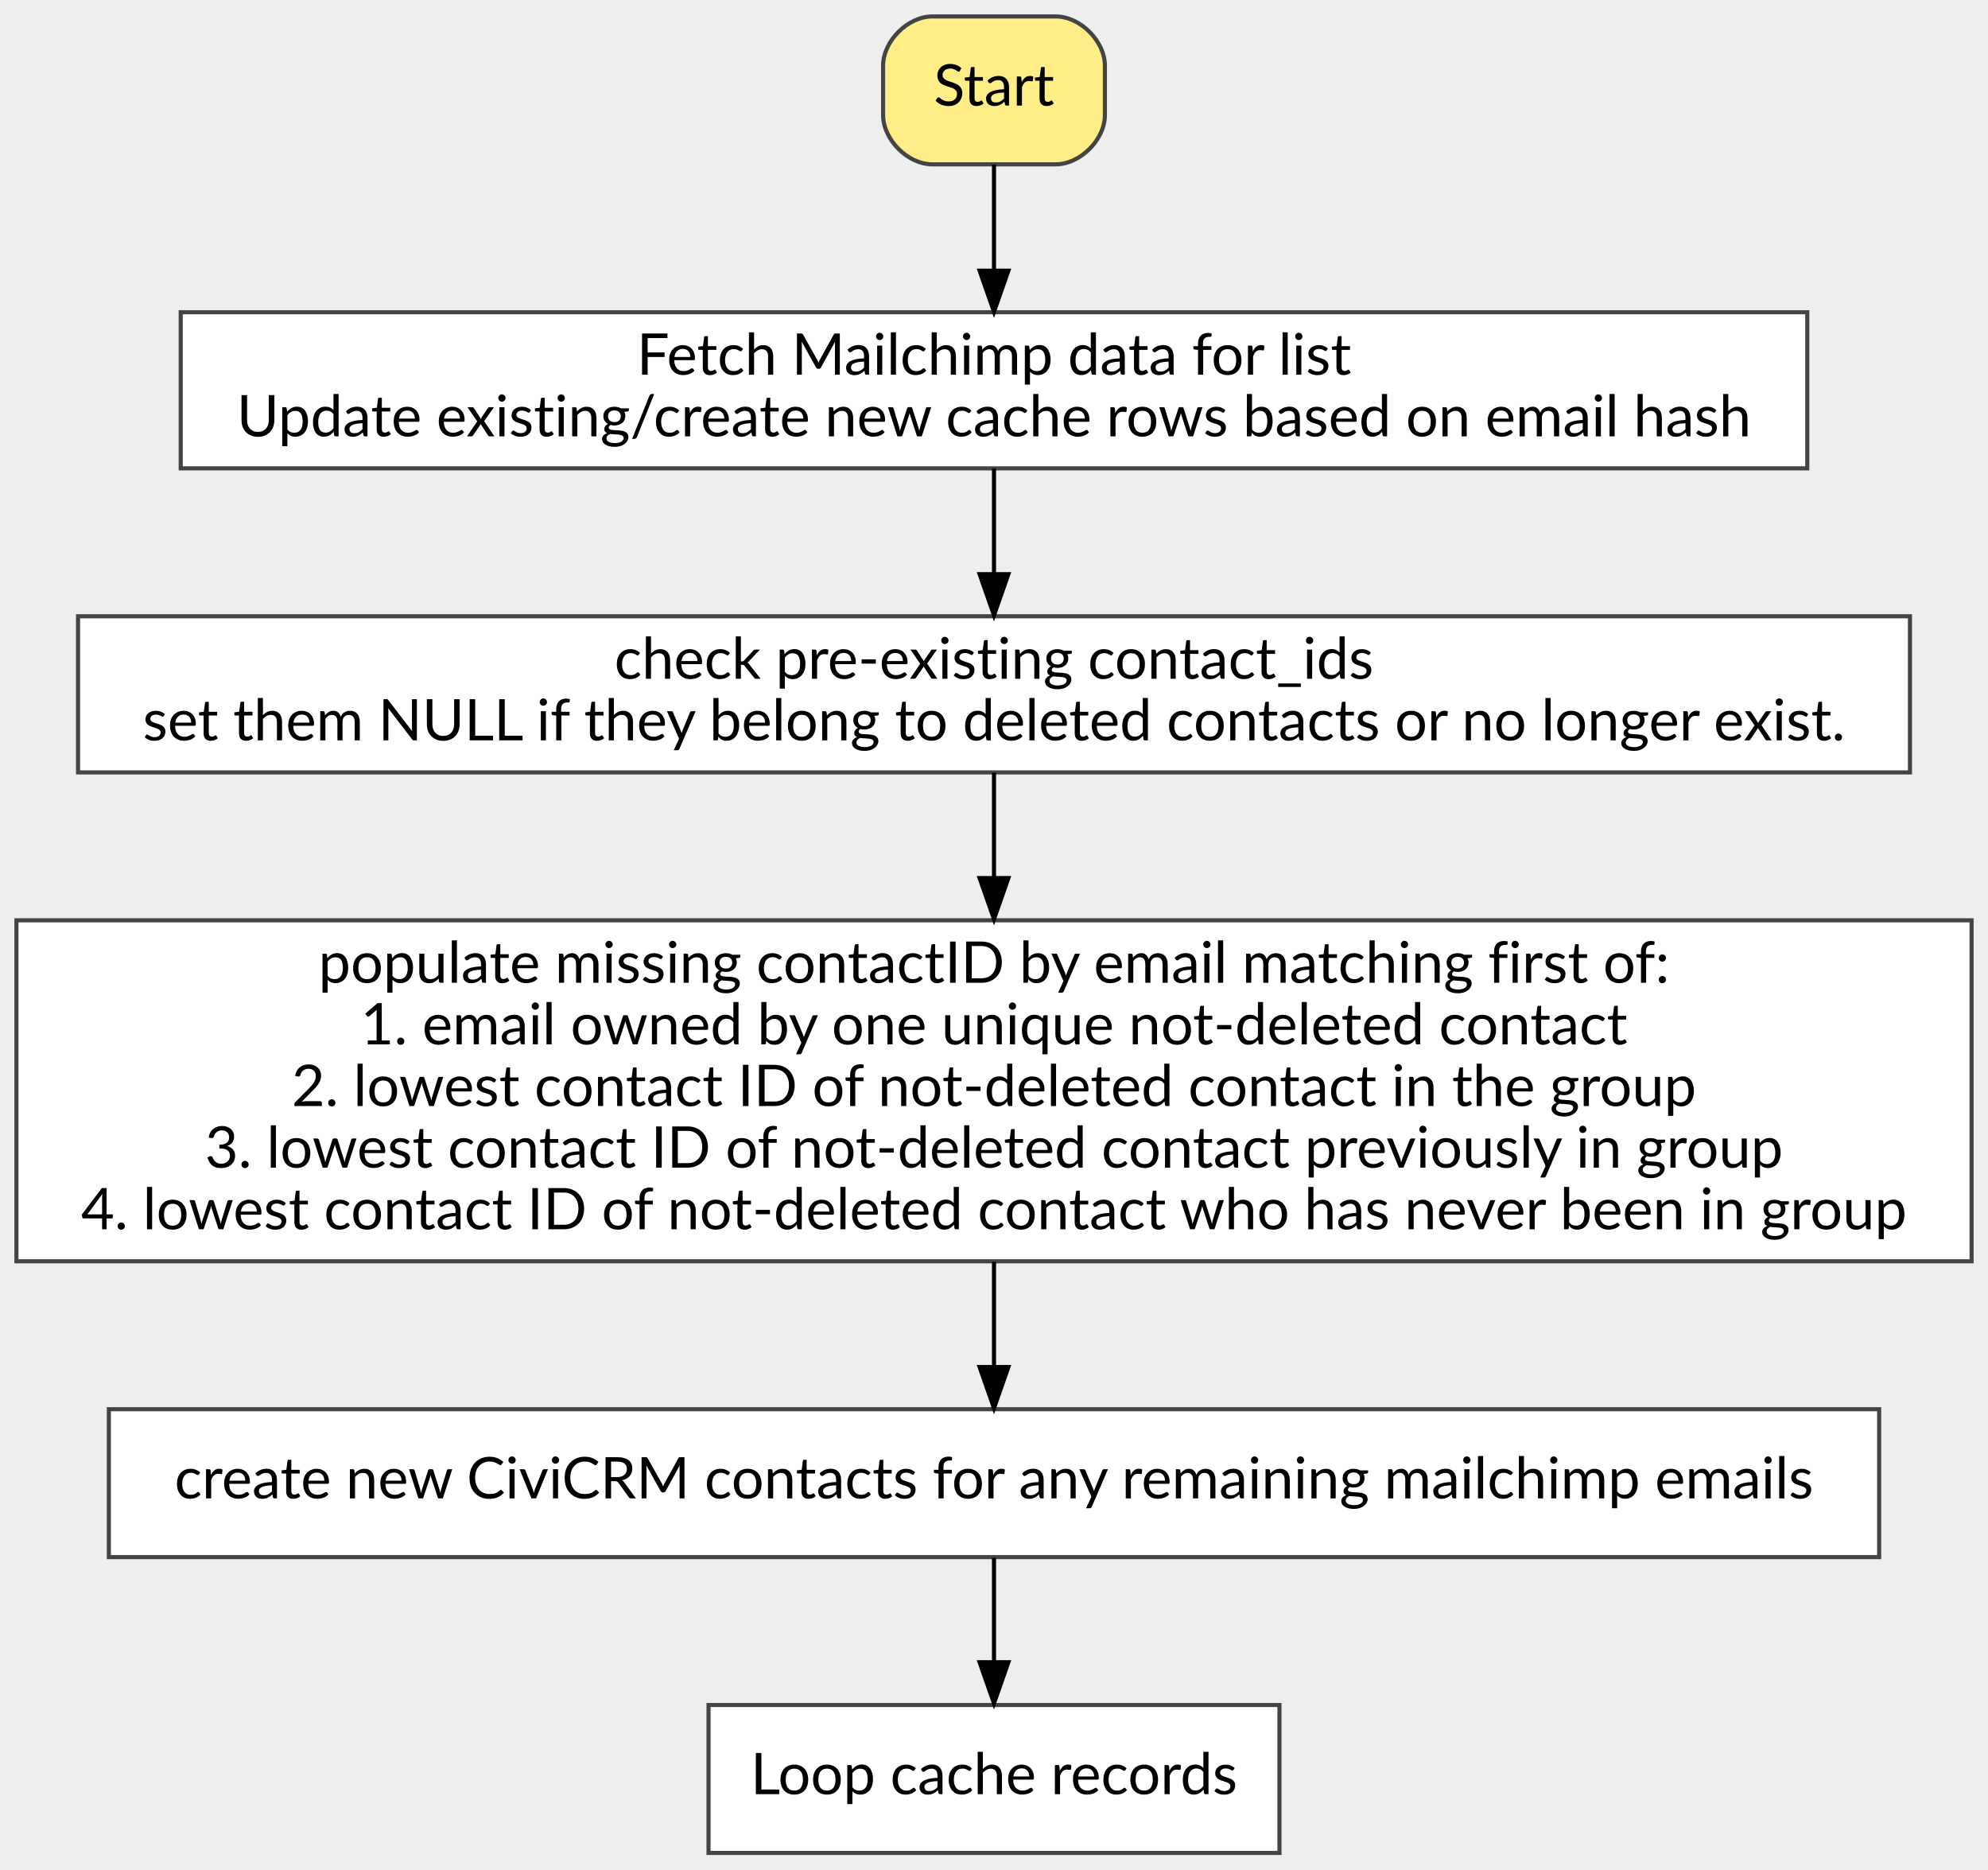
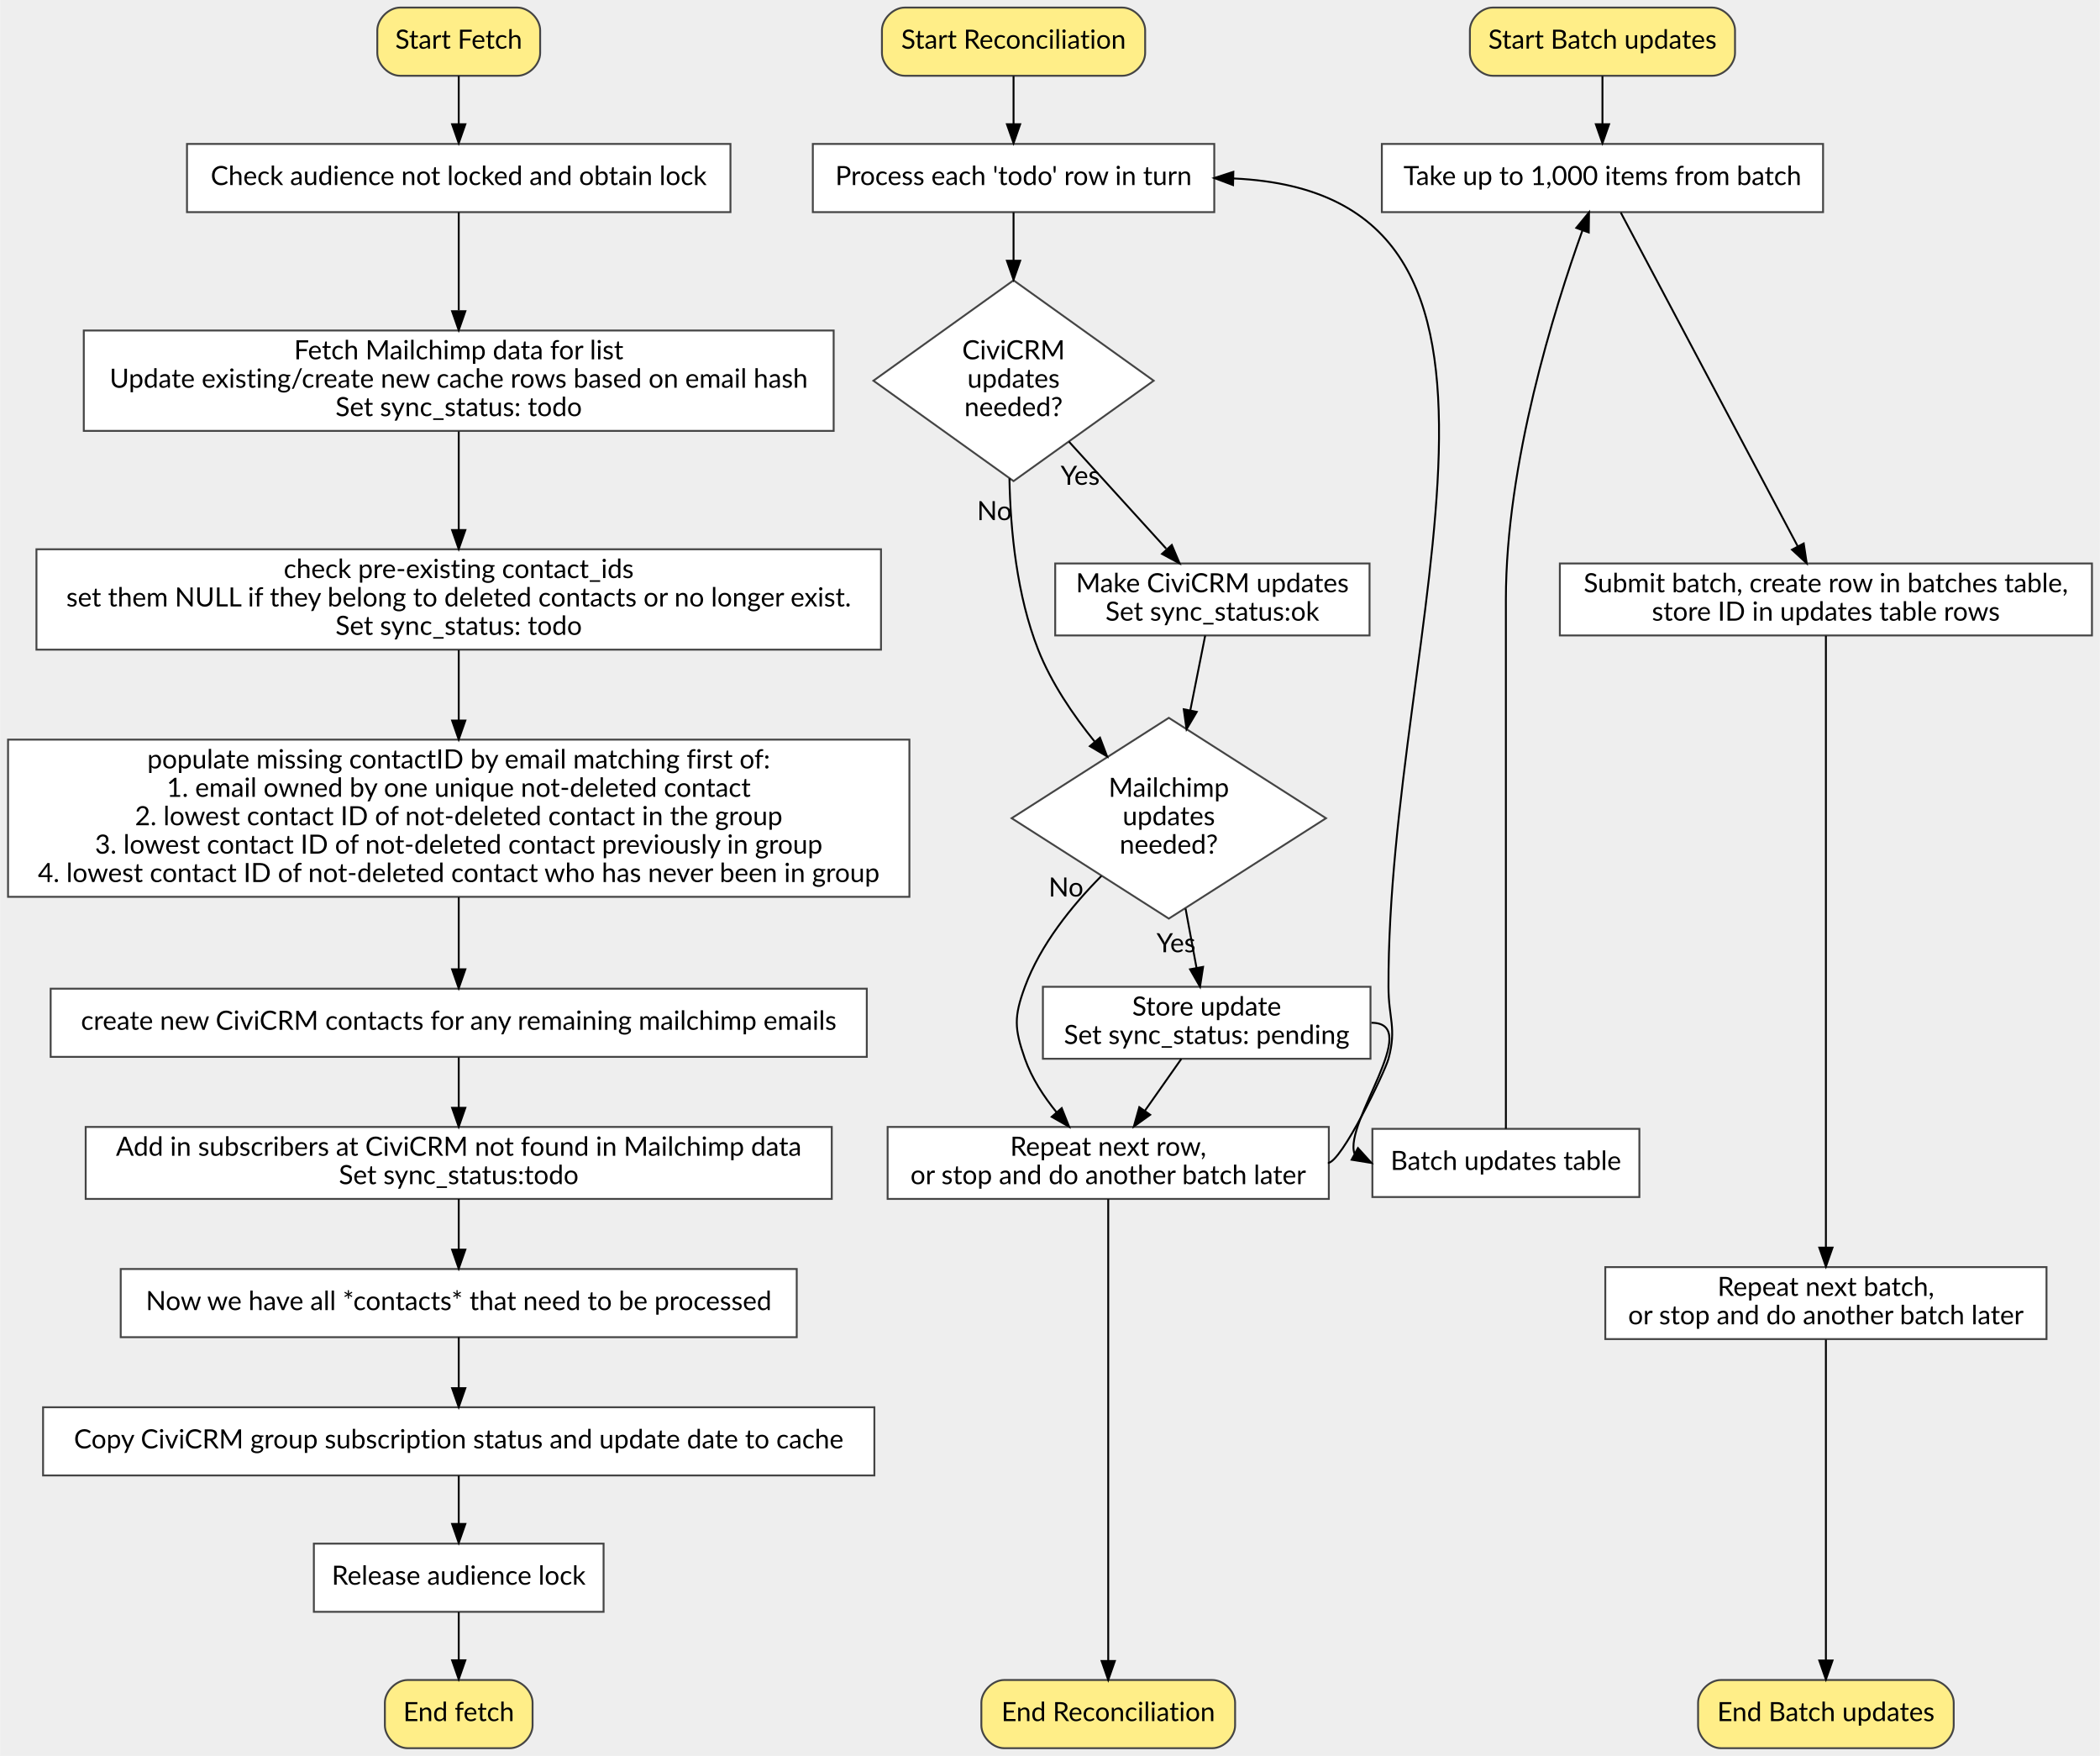
- <svg xmlns="http://www.w3.org/2000/svg" width="484pt" height="455pt" viewBox="0.00 0.00 484.00 455.00">
-   <g id="graph0" class="graph" transform="scale(1 1) rotate(0) translate(4 451)">
-     <polygon fill="#eeeeee" stroke="transparent" points="-4,4 -4,-451 480,-451 480,4 -4,4" />
+ <svg xmlns="http://www.w3.org/2000/svg" width="1109pt" height="927pt" viewBox="0.00 0.00 1108.50 927.00">
+   <g id="graph0" class="graph" transform="scale(1 1) rotate(0) translate(4 923)">
+     <polygon fill="#eeeeee" stroke="transparent" points="-4,4 -4,-923 1104.5,-923 1104.5,4 -4,4" />
    <g id="node1" class="node">
-       <path fill="#ffee88" stroke="#444444" d="M253,-447C253,-447 223,-447 223,-447 217,-447 211,-441 211,-435 211,-435 211,-423 211,-423 211,-417 217,-411 223,-411 223,-411 253,-411 253,-411 259,-411 265,-417 265,-423 265,-423 265,-435 265,-435 265,-441 259,-447 253,-447" />
-       <text text-anchor="middle" x="238" y="-425.3" font-family="Lato" font-size="14.00" fill="#000000">Start</text>
+       <path fill="#ffee88" stroke="#444444" d="M269,-919C269,-919 207,-919 207,-919 201,-919 195,-913 195,-907 195,-907 195,-895 195,-895 195,-889 201,-883 207,-883 207,-883 269,-883 269,-883 275,-883 281,-889 281,-895 281,-895 281,-907 281,-907 281,-913 275,-919 269,-919" />
+       <text text-anchor="middle" x="238" y="-897.3" font-family="Lato" font-size="14.00" fill="#000000">Start Fetch</text>
    </g>
    <g id="node2" class="node">
-       <polygon fill="#ffffff" stroke="#444444" points="436,-375 40,-375 40,-337 436,-337 436,-375" />
-       <text text-anchor="middle" x="238" y="-359.8" font-family="Lato" font-size="14.00" fill="#000000">Fetch Mailchimp data for list</text>
-       <text text-anchor="middle" x="238" y="-344.8" font-family="Lato" font-size="14.00" fill="#000000">Update existing/create new cache rows based on email hash</text>
+       <polygon fill="#ffffff" stroke="#444444" points="381.5,-847 94.5,-847 94.5,-811 381.5,-811 381.5,-847" />
+       <text text-anchor="middle" x="238" y="-825.3" font-family="Lato" font-size="14.00" fill="#000000">Check audience not locked and obtain lock</text>
    </g>
    <g id="edge1" class="edge">
-       <path fill="none" stroke="#000000" d="M238,-410.955C238,-403.211 238,-393.962 238,-385.281" />
-       <polygon fill="#000000" stroke="#000000" points="241.5,-385.113 238,-375.113 234.5,-385.113 241.5,-385.113" />
+       <path fill="none" stroke="#000000" d="M238,-882.831C238,-875.131 238,-865.974 238,-857.417" />
+       <polygon fill="#000000" stroke="#000000" points="241.5,-857.413 238,-847.413 234.5,-857.413 241.5,-857.413" />
    </g>
    <g id="node3" class="node">
-       <polygon fill="#ffffff" stroke="#444444" points="461,-301 15,-301 15,-263 461,-263 461,-301" />
-       <text text-anchor="middle" x="238" y="-285.8" font-family="Lato" font-size="14.00" fill="#000000">check pre-existing contact_ids</text>
-       <text text-anchor="middle" x="238" y="-270.8" font-family="Lato" font-size="14.00" fill="#000000">set them NULL if they belong to deleted contacts or no longer exist.</text>
+       <polygon fill="#ffffff" stroke="#444444" points="436,-748.5 40,-748.5 40,-695.5 436,-695.5 436,-748.5" />
+       <text text-anchor="middle" x="238" y="-733.3" font-family="Lato" font-size="14.00" fill="#000000">Fetch Mailchimp data for list</text>
+       <text text-anchor="middle" x="238" y="-718.3" font-family="Lato" font-size="14.00" fill="#000000">Update existing/create new cache rows based on email hash</text>
+       <text text-anchor="middle" x="238" y="-703.3" font-family="Lato" font-size="14.00" fill="#000000">Set sync_status: todo</text>
    </g>
    <g id="edge2" class="edge">
-       <path fill="none" stroke="#000000" d="M238,-336.943C238,-329.149 238,-319.954 238,-311.338" />
-       <polygon fill="#000000" stroke="#000000" points="241.5,-311.249 238,-301.25 234.5,-311.25 241.5,-311.249" />
+       <path fill="none" stroke="#000000" d="M238,-810.849C238,-796.727 238,-776.658 238,-759.166" />
+       <polygon fill="#000000" stroke="#000000" points="241.5,-758.684 238,-748.684 234.5,-758.684 241.5,-758.684" />
    </g>
    <g id="node4" class="node">
-       <polygon fill="#ffffff" stroke="#444444" points="476,-227 0,-227 0,-144 476,-144 476,-227" />
-       <text text-anchor="middle" x="238" y="-211.8" font-family="Lato" font-size="14.00" fill="#000000">populate missing contactID by email matching first of:</text>
-       <text text-anchor="middle" x="238" y="-196.8" font-family="Lato" font-size="14.00" fill="#000000">1. email owned by one unique not-deleted contact</text>
-       <text text-anchor="middle" x="238" y="-181.8" font-family="Lato" font-size="14.00" fill="#000000">2. lowest contact ID of not-deleted contact in the group</text>
-       <text text-anchor="middle" x="238" y="-166.8" font-family="Lato" font-size="14.00" fill="#000000">3. lowest contact ID of not-deleted contact previously in group</text>
-       <text text-anchor="middle" x="238" y="-151.8" font-family="Lato" font-size="14.00" fill="#000000">4. lowest contact ID of not-deleted contact who has never been in group</text>
+       <polygon fill="#ffffff" stroke="#444444" points="461,-633 15,-633 15,-580 461,-580 461,-633" />
+       <text text-anchor="middle" x="238" y="-617.8" font-family="Lato" font-size="14.00" fill="#000000">check pre-existing contact_ids</text>
+       <text text-anchor="middle" x="238" y="-602.8" font-family="Lato" font-size="14.00" fill="#000000">set them NULL if they belong to deleted contacts or no longer exist.</text>
+       <text text-anchor="middle" x="238" y="-587.8" font-family="Lato" font-size="14.00" fill="#000000">Set sync_status: todo</text>
    </g>
    <g id="edge3" class="edge">
-       <path fill="none" stroke="#000000" d="M238,-262.935C238,-255.512 238,-246.613 238,-237.534" />
-       <polygon fill="#000000" stroke="#000000" points="241.5,-237.276 238,-227.276 234.5,-237.276 241.5,-237.276" />
+       <path fill="none" stroke="#000000" d="M238,-695.212C238,-679.759 238,-660.108 238,-643.231" />
+       <polygon fill="#000000" stroke="#000000" points="241.5,-643.143 238,-633.143 234.5,-643.143 241.5,-643.143" />
    </g>
    <g id="node5" class="node">
-       <polygon fill="#ffffff" stroke="#444444" points="453.5,-108 22.5,-108 22.5,-72 453.5,-72 453.5,-108" />
-       <text text-anchor="middle" x="238" y="-86.3" font-family="Lato" font-size="14.00" fill="#000000">create new CiviCRM contacts for any remaining mailchimp emails</text>
+       <polygon fill="#ffffff" stroke="#444444" points="476,-532.5 0,-532.5 0,-449.5 476,-449.5 476,-532.5" />
+       <text text-anchor="middle" x="238" y="-517.3" font-family="Lato" font-size="14.00" fill="#000000">populate missing contactID by email matching first of:</text>
+       <text text-anchor="middle" x="238" y="-502.3" font-family="Lato" font-size="14.00" fill="#000000">1. email owned by one unique not-deleted contact</text>
+       <text text-anchor="middle" x="238" y="-487.3" font-family="Lato" font-size="14.00" fill="#000000">2. lowest contact ID of not-deleted contact in the group</text>
+       <text text-anchor="middle" x="238" y="-472.3" font-family="Lato" font-size="14.00" fill="#000000">3. lowest contact ID of not-deleted contact previously in group</text>
+       <text text-anchor="middle" x="238" y="-457.3" font-family="Lato" font-size="14.00" fill="#000000">4. lowest contact ID of not-deleted contact who has never been in group</text>
    </g>
    <g id="edge4" class="edge">
-       <path fill="none" stroke="#000000" d="M238,-143.89C238,-135.32 238,-126.482 238,-118.504" />
-       <polygon fill="#000000" stroke="#000000" points="241.5,-118.265 238,-108.265 234.5,-118.265 241.5,-118.265" />
+       <path fill="none" stroke="#000000" d="M238,-579.712C238,-568.669 238,-555.482 238,-542.696" />
+       <polygon fill="#000000" stroke="#000000" points="241.5,-542.576 238,-532.576 234.5,-542.576 241.5,-542.576" />
    </g>
    <g id="node6" class="node">
-       <polygon fill="#ffffff" stroke="#444444" points="307.5,-36 168.5,-36 168.5,0 307.5,0 307.5,-36" />
-       <text text-anchor="middle" x="238" y="-14.3" font-family="Lato" font-size="14.00" fill="#000000">Loop cache records</text>
+       <polygon fill="#ffffff" stroke="#444444" points="453.5,-401 22.5,-401 22.5,-365 453.5,-365 453.5,-401" />
+       <text text-anchor="middle" x="238" y="-379.3" font-family="Lato" font-size="14.00" fill="#000000">create new CiviCRM contacts for any remaining mailchimp emails</text>
    </g>
    <g id="edge5" class="edge">
+       <path fill="none" stroke="#000000" d="M238,-449.244C238,-436.649 238,-423.116 238,-411.586" />
+       <polygon fill="#000000" stroke="#000000" points="241.5,-411.24 238,-401.24 234.5,-411.241 241.5,-411.24" />
+     </g>
+     <g id="node7" class="node">
+       <polygon fill="#ffffff" stroke="#444444" points="435,-328 41,-328 41,-290 435,-290 435,-328" />
+       <text text-anchor="middle" x="238" y="-312.8" font-family="Lato" font-size="14.00" fill="#000000">Add in subscribers at CiviCRM not found in Mailchimp data</text>
+       <text text-anchor="middle" x="238" y="-297.8" font-family="Lato" font-size="14.00" fill="#000000">Set sync_status:todo</text>
+     </g>
+     <g id="edge6" class="edge">
+       <path fill="none" stroke="#000000" d="M238,-364.708C238,-356.71 238,-347.129 238,-338.186" />
+       <polygon fill="#000000" stroke="#000000" points="241.5,-338.114 238,-328.114 234.5,-338.114 241.5,-338.114" />
+     </g>
+     <g id="node8" class="node">
+       <polygon fill="#ffffff" stroke="#444444" points="416.5,-253 59.5,-253 59.5,-217 416.5,-217 416.5,-253" />
+       <text text-anchor="middle" x="238" y="-231.3" font-family="Lato" font-size="14.00" fill="#000000">Now we have all *contacts* that need to be processed</text>
+     </g>
+     <g id="edge7" class="edge">
+       <path fill="none" stroke="#000000" d="M238,-289.943C238,-281.817 238,-272.168 238,-263.241" />
+       <polygon fill="#000000" stroke="#000000" points="241.5,-263.227 238,-253.227 234.5,-263.227 241.5,-263.227" />
+     </g>
+     <g id="node9" class="node">
+       <polygon fill="#ffffff" stroke="#444444" points="457.5,-180 18.5,-180 18.5,-144 457.5,-144 457.5,-180" />
+       <text text-anchor="middle" x="238" y="-158.3" font-family="Lato" font-size="14.00" fill="#000000">Copy CiviCRM group subscription status and update date to cache</text>
+     </g>
+     <g id="edge8" class="edge">
+       <path fill="none" stroke="#000000" d="M238,-216.955C238,-208.883 238,-199.176 238,-190.182" />
+       <polygon fill="#000000" stroke="#000000" points="241.5,-190.09 238,-180.09 234.5,-190.09 241.5,-190.09" />
+     </g>
+     <g id="node10" class="node">
+       <polygon fill="#ffffff" stroke="#444444" points="314.5,-108 161.5,-108 161.5,-72 314.5,-72 314.5,-108" />
+       <text text-anchor="middle" x="238" y="-86.3" font-family="Lato" font-size="14.00" fill="#000000">Release audience lock</text>
+     </g>
+     <g id="edge9" class="edge">
+       <path fill="none" stroke="#000000" d="M238,-143.831C238,-136.131 238,-126.974 238,-118.417" />
+       <polygon fill="#000000" stroke="#000000" points="241.5,-118.413 238,-108.413 234.5,-118.413 241.5,-118.413" />
+     </g>
+     <g id="node11" class="node">
+       <path fill="#ffee88" stroke="#444444" d="M265,-36C265,-36 211,-36 211,-36 205,-36 199,-30 199,-24 199,-24 199,-12 199,-12 199,-6 205,0 211,0 211,0 265,0 265,0 271,0 277,-6 277,-12 277,-12 277,-24 277,-24 277,-30 271,-36 265,-36" />
+       <text text-anchor="middle" x="238" y="-14.3" font-family="Lato" font-size="14.00" fill="#000000">End fetch</text>
+     </g>
+     <g id="edge10" class="edge">
      <path fill="none" stroke="#000000" d="M238,-71.831C238,-64.131 238,-54.974 238,-46.417" />
      <polygon fill="#000000" stroke="#000000" points="241.5,-46.413 238,-36.413 234.5,-46.413 241.5,-46.413" />
    </g>
+     <g id="node12" class="node">
+       <path fill="#ffee88" stroke="#444444" d="M588.5,-919C588.5,-919 473.5,-919 473.5,-919 467.5,-919 461.5,-913 461.5,-907 461.5,-907 461.5,-895 461.5,-895 461.5,-889 467.5,-883 473.5,-883 473.5,-883 588.5,-883 588.5,-883 594.5,-883 600.5,-889 600.5,-895 600.5,-895 600.5,-907 600.5,-907 600.5,-913 594.5,-919 588.5,-919" />
+       <text text-anchor="middle" x="531" y="-897.3" font-family="Lato" font-size="14.00" fill="#000000">Start Reconciliation</text>
+     </g>
+     <g id="node13" class="node">
+       <polygon fill="#ffffff" stroke="#444444" points="637,-847 425,-847 425,-811 637,-811 637,-847" />
+       <text text-anchor="middle" x="531" y="-825.3" font-family="Lato" font-size="14.00" fill="#000000">Process each 'todo' row in turn</text>
+     </g>
+     <g id="edge11" class="edge">
+       <path fill="none" stroke="#000000" d="M531,-882.831C531,-875.131 531,-865.974 531,-857.417" />
+       <polygon fill="#000000" stroke="#000000" points="534.5,-857.413 531,-847.413 527.5,-857.413 534.5,-857.413" />
+     </g>
+     <g id="node14" class="node">
+       <polygon fill="#ffffff" stroke="#444444" points="531,-775 457,-722 531,-669 605,-722 531,-775" />
+       <text text-anchor="middle" x="531" y="-733.3" font-family="Lato" font-size="14.00" fill="#000000">CiviCRM</text>
+       <text text-anchor="middle" x="531" y="-718.3" font-family="Lato" font-size="14.00" fill="#000000">updates</text>
+       <text text-anchor="middle" x="531" y="-703.3" font-family="Lato" font-size="14.00" fill="#000000">needed?</text>
+     </g>
+     <g id="edge12" class="edge">
+       <path fill="none" stroke="#000000" d="M531,-810.849C531,-803.58 531,-794.736 531,-785.479" />
+       <polygon fill="#000000" stroke="#000000" points="534.5,-785.326 531,-775.326 527.5,-785.326 534.5,-785.326" />
+     </g>
+     <g id="node15" class="node">
+       <polygon fill="#ffffff" stroke="#444444" points="719,-625.5 553,-625.5 553,-587.5 719,-587.5 719,-625.5" />
+       <text text-anchor="middle" x="636" y="-610.3" font-family="Lato" font-size="14.00" fill="#000000">Make CiviCRM updates</text>
+       <text text-anchor="middle" x="636" y="-595.3" font-family="Lato" font-size="14.00" fill="#000000">Set sync_status:ok</text>
+     </g>
+     <g id="edge13" class="edge">
+       <path fill="none" stroke="#000000" d="M560.248,-689.827C576.414,-672.044 596.266,-650.208 611.591,-633.35" />
+       <polygon fill="#000000" stroke="#000000" points="614.578,-635.268 618.715,-625.514 609.398,-630.559 614.578,-635.268" />
+       <text text-anchor="middle" x="566.187" y="-667.029" font-family="Lato" font-size="14.00" fill="#000000">Yes</text>
+     </g>
+     <g id="node16" class="node">
+       <polygon fill="#ffffff" stroke="#444444" points="613,-544 530,-491 613,-438 696,-491 613,-544" />
+       <text text-anchor="middle" x="613" y="-502.3" font-family="Lato" font-size="14.00" fill="#000000">Mailchimp</text>
+       <text text-anchor="middle" x="613" y="-487.3" font-family="Lato" font-size="14.00" fill="#000000">updates</text>
+       <text text-anchor="middle" x="613" y="-472.3" font-family="Lato" font-size="14.00" fill="#000000">needed?</text>
+     </g>
+     <g id="edge16" class="edge">
+       <path fill="none" stroke="#000000" d="M528.828,-670.452C529.343,-642.768 532.745,-608.56 544,-580 550.895,-562.504 562.35,-545.591 573.964,-531.293" />
+       <polygon fill="#000000" stroke="#000000" points="576.649,-533.538 580.405,-523.631 571.291,-529.034 576.649,-533.538" />
+       <text text-anchor="middle" x="520.905" y="-648.389" font-family="Lato" font-size="14.00" fill="#000000">No</text>
+     </g>
+     <g id="edge14" class="edge">
+       <path fill="none" stroke="#000000" d="M632.202,-587.428C630.025,-576.495 627.167,-562.14 624.322,-547.858" />
+       <polygon fill="#000000" stroke="#000000" points="627.75,-547.149 622.364,-538.025 620.885,-548.516 627.75,-547.149" />
+     </g>
+     <g id="node17" class="node">
+       <polygon fill="#ffffff" stroke="#444444" points="719.5,-402 546.5,-402 546.5,-364 719.5,-364 719.5,-402" />
+       <text text-anchor="middle" x="633" y="-386.8" font-family="Lato" font-size="14.00" fill="#000000">Store update</text>
+       <text text-anchor="middle" x="633" y="-371.8" font-family="Lato" font-size="14.00" fill="#000000">Set sync_status: pending</text>
+     </g>
+     <g id="edge15" class="edge">
+       <path fill="none" stroke="#000000" d="M621.831,-443.315C623.813,-432.609 625.858,-421.567 627.648,-411.904" />
+       <polygon fill="#000000" stroke="#000000" points="631.095,-412.51 629.474,-402.04 624.212,-411.236 631.095,-412.51" />
+       <text text-anchor="middle" x="616.82" y="-420.253" font-family="Lato" font-size="14.00" fill="#000000">Yes</text>
+     </g>
+     <g id="node18" class="node">
+       <polygon fill="#ffffff" stroke="#444444" points="697.5,-328 464.5,-328 464.5,-290 697.5,-290 697.5,-328" />
+       <text text-anchor="middle" x="581" y="-312.8" font-family="Lato" font-size="14.00" fill="#000000">Repeat next row,</text>
+       <text text-anchor="middle" x="581" y="-297.8" font-family="Lato" font-size="14.00" fill="#000000">or stop and do another batch later</text>
+     </g>
+     <g id="edge18" class="edge">
+       <path fill="none" stroke="#000000" d="M577.39,-460.504C561.809,-444.81 545.227,-424.304 537,-402 531.155,-386.155 531.41,-379.937 537,-364 540.589,-353.769 546.97,-344.028 553.778,-335.664" />
+       <polygon fill="#000000" stroke="#000000" points="556.438,-337.938 560.36,-328.096 551.156,-333.345 556.438,-337.938" />
+       <text text-anchor="middle" x="558.709" y="-449.661" font-family="Lato" font-size="14.00" fill="#000000">No</text>
+     </g>
+     <g id="edge17" class="edge">
+       <path fill="none" stroke="#000000" d="M619.609,-363.943C613.771,-355.635 606.814,-345.735 600.424,-336.642" />
+       <polygon fill="#000000" stroke="#000000" points="603.14,-334.419 594.527,-328.25 597.413,-338.444 603.14,-334.419" />
+     </g>
+     <g id="node25" class="node">
+       <polygon fill="#ffffff" stroke="#444444" points="861.5,-327 720.5,-327 720.5,-291 861.5,-291 861.5,-327" />
+       <text text-anchor="middle" x="791" y="-305.3" font-family="Lato" font-size="14.00" fill="#000000">Batch updates table</text>
+     </g>
+     <g id="edge25" class="edge">
+       <path fill="none" stroke="#000000" d="M720,-383C747.75,-383 705.258,-330.318 711.057,-313.855" />
+       <polygon fill="#000000" stroke="#000000" points="712.882,-316.847 720,-309 709.542,-310.696 712.882,-316.847" />
+     </g>
+     <g id="edge19" class="edge">
+       <path fill="none" stroke="#000000" d="M697,-309C704.07,-309 727.159,-357.174 729,-364 733.398,-380.306 729.037,-385.111 729,-402 728.587,-592.625 827.461,-820.598 647.234,-828.774" />
+       <polygon fill="#000000" stroke="#000000" points="646.92,-825.28 637,-829 647.075,-832.278 646.92,-825.28" />
+     </g>
+     <g id="node19" class="node">
+       <path fill="#ffee88" stroke="#444444" d="M636,-36C636,-36 526,-36 526,-36 520,-36 514,-30 514,-24 514,-24 514,-12 514,-12 514,-6 520,0 526,0 526,0 636,0 636,0 642,0 648,-6 648,-12 648,-12 648,-24 648,-24 648,-30 642,-36 636,-36" />
+       <text text-anchor="middle" x="581" y="-14.3" font-family="Lato" font-size="14.00" fill="#000000">End Reconciliation</text>
+     </g>
+     <g id="edge20" class="edge">
+       <path fill="none" stroke="#000000" d="M581,-289.907C581,-239.912 581,-104.978 581,-46.108" />
+       <polygon fill="#000000" stroke="#000000" points="584.5,-46.038 581,-36.038 577.5,-46.039 584.5,-46.038" />
+     </g>
+     <g id="node20" class="node">
+       <path fill="#ffee88" stroke="#444444" d="M900,-919C900,-919 784,-919 784,-919 778,-919 772,-913 772,-907 772,-907 772,-895 772,-895 772,-889 778,-883 784,-883 784,-883 900,-883 900,-883 906,-883 912,-889 912,-895 912,-895 912,-907 912,-907 912,-913 906,-919 900,-919" />
+       <text text-anchor="middle" x="842" y="-897.3" font-family="Lato" font-size="14.00" fill="#000000">Start Batch updates</text>
+     </g>
+     <g id="node21" class="node">
+       <polygon fill="#ffffff" stroke="#444444" points="958.5,-847 725.5,-847 725.5,-811 958.5,-811 958.5,-847" />
+       <text text-anchor="middle" x="842" y="-825.3" font-family="Lato" font-size="14.00" fill="#000000">Take up to 1,000 items from batch</text>
+     </g>
+     <g id="edge21" class="edge">
+       <path fill="none" stroke="#000000" d="M842,-882.831C842,-875.131 842,-865.974 842,-857.417" />
+       <polygon fill="#000000" stroke="#000000" points="845.5,-857.413 842,-847.413 838.5,-857.413 845.5,-857.413" />
+     </g>
+     <g id="node22" class="node">
+       <polygon fill="#ffffff" stroke="#444444" points="1100.5,-625.5 819.5,-625.5 819.5,-587.5 1100.5,-587.5 1100.5,-625.5" />
+       <text text-anchor="middle" x="960" y="-610.3" font-family="Lato" font-size="14.00" fill="#000000">Submit batch, create row in batches table,</text>
+       <text text-anchor="middle" x="960" y="-595.3" font-family="Lato" font-size="14.00" fill="#000000">store ID in updates table rows</text>
+     </g>
+     <g id="edge22" class="edge">
+       <path fill="none" stroke="#000000" d="M851.656,-810.792C872.254,-771.952 920.62,-680.754 945.16,-634.482" />
+       <polygon fill="#000000" stroke="#000000" points="948.282,-636.065 949.876,-625.591 942.098,-632.785 948.282,-636.065" />
+     </g>
+     <g id="node23" class="node">
+       <polygon fill="#ffffff" stroke="#444444" points="1076.5,-254 843.5,-254 843.5,-216 1076.5,-216 1076.5,-254" />
+       <text text-anchor="middle" x="960" y="-238.8" font-family="Lato" font-size="14.00" fill="#000000">Repeat next batch,</text>
+       <text text-anchor="middle" x="960" y="-223.8" font-family="Lato" font-size="14.00" fill="#000000">or stop and do another batch later</text>
+     </g>
+     <g id="edge23" class="edge">
+       <path fill="none" stroke="#000000" d="M960,-587.309C960,-526.539 960,-338.038 960,-264.657" />
+       <polygon fill="#000000" stroke="#000000" points="963.5,-264.299 960,-254.299 956.5,-264.299 963.5,-264.299" />
+     </g>
+     <g id="node24" class="node">
+       <path fill="#ffee88" stroke="#444444" d="M1015.5,-36C1015.5,-36 904.5,-36 904.5,-36 898.5,-36 892.5,-30 892.5,-24 892.5,-24 892.5,-12 892.5,-12 892.5,-6 898.5,0 904.5,0 904.5,0 1015.5,0 1015.5,0 1021.5,0 1027.5,-6 1027.5,-12 1027.5,-12 1027.5,-24 1027.5,-24 1027.5,-30 1021.5,-36 1015.5,-36" />
+       <text text-anchor="middle" x="960" y="-14.3" font-family="Lato" font-size="14.00" fill="#000000">End Batch updates</text>
+     </g>
+     <g id="edge24" class="edge">
+       <path fill="none" stroke="#000000" d="M960,-215.743C960,-177.412 960,-91.405 960,-46.508" />
+       <polygon fill="#000000" stroke="#000000" points="963.5,-46.291 960,-36.291 956.5,-46.291 963.5,-46.291" />
+     </g>
+     <g id="edge26" class="edge">
+       <path fill="none" stroke="#000000" d="M791,-327.083C791,-359.791 791,-430.965 791,-491 791,-606.5 791,-606.5 791,-606.5 791,-678.259 816.514,-759.819 831.45,-801.416" />
+       <polygon fill="#000000" stroke="#000000" points="828.184,-802.676 834.909,-810.863 834.757,-800.269 828.184,-802.676" />
+     </g>
  </g>
</svg>
